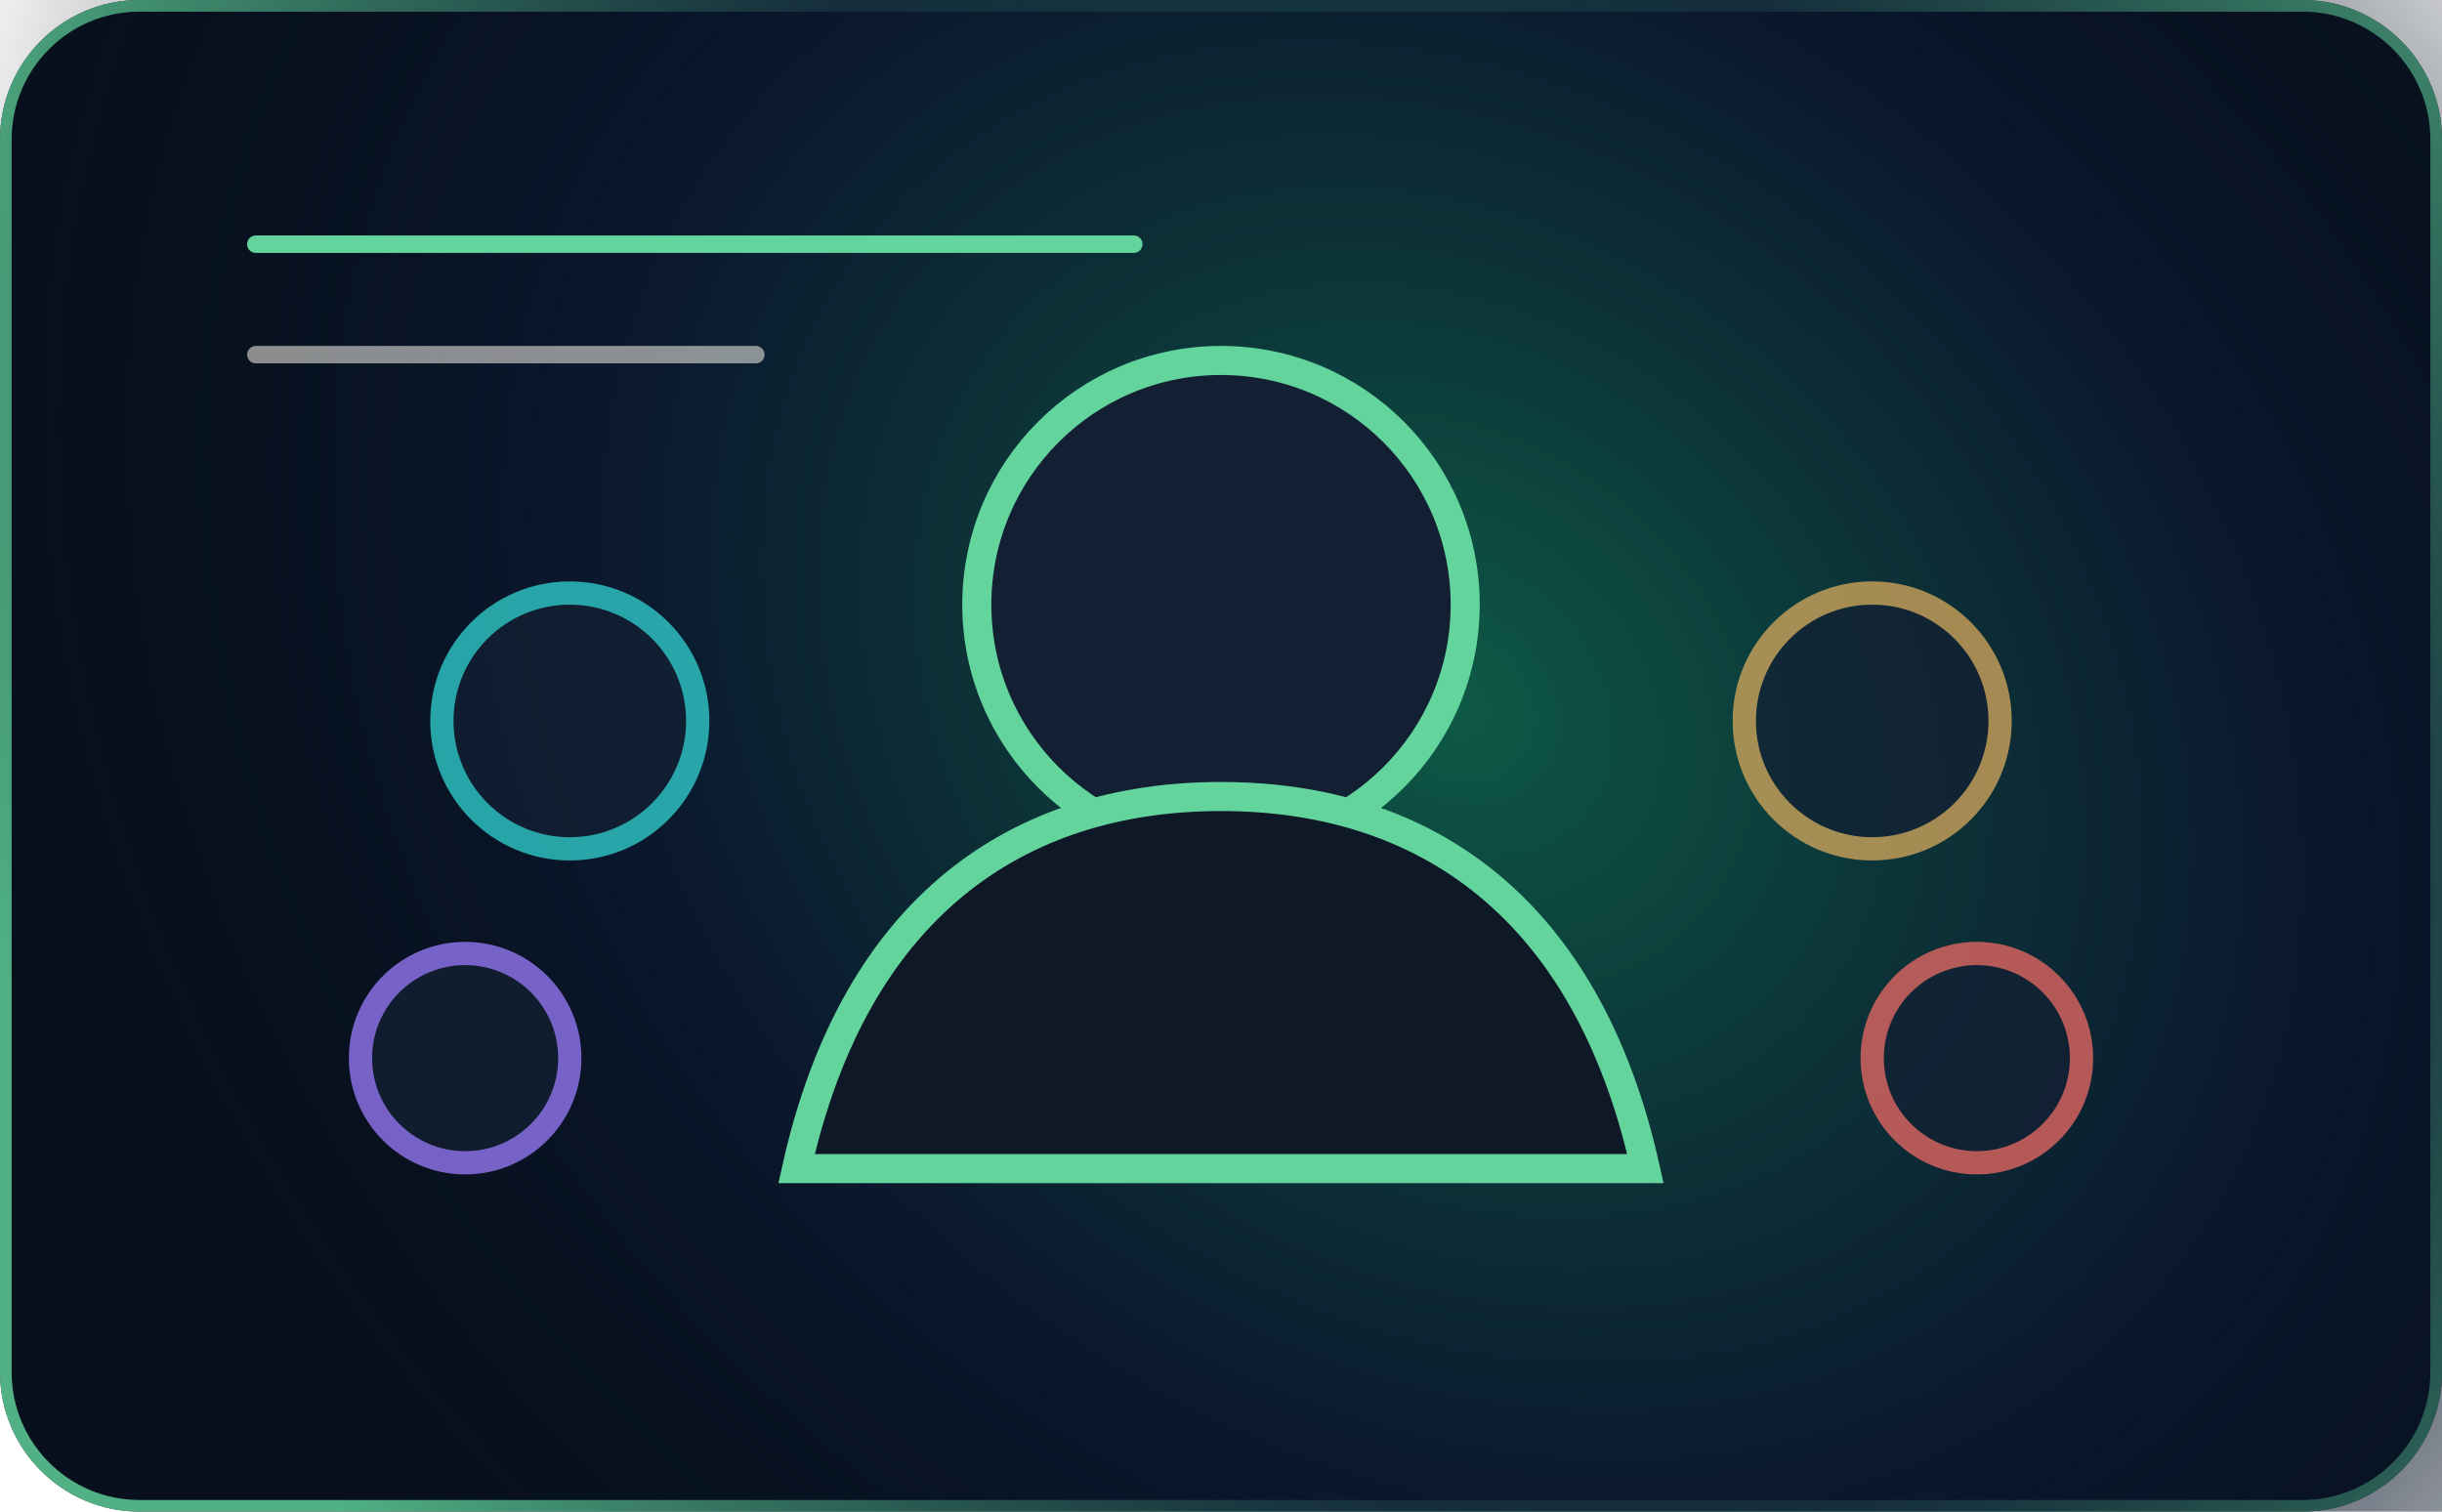
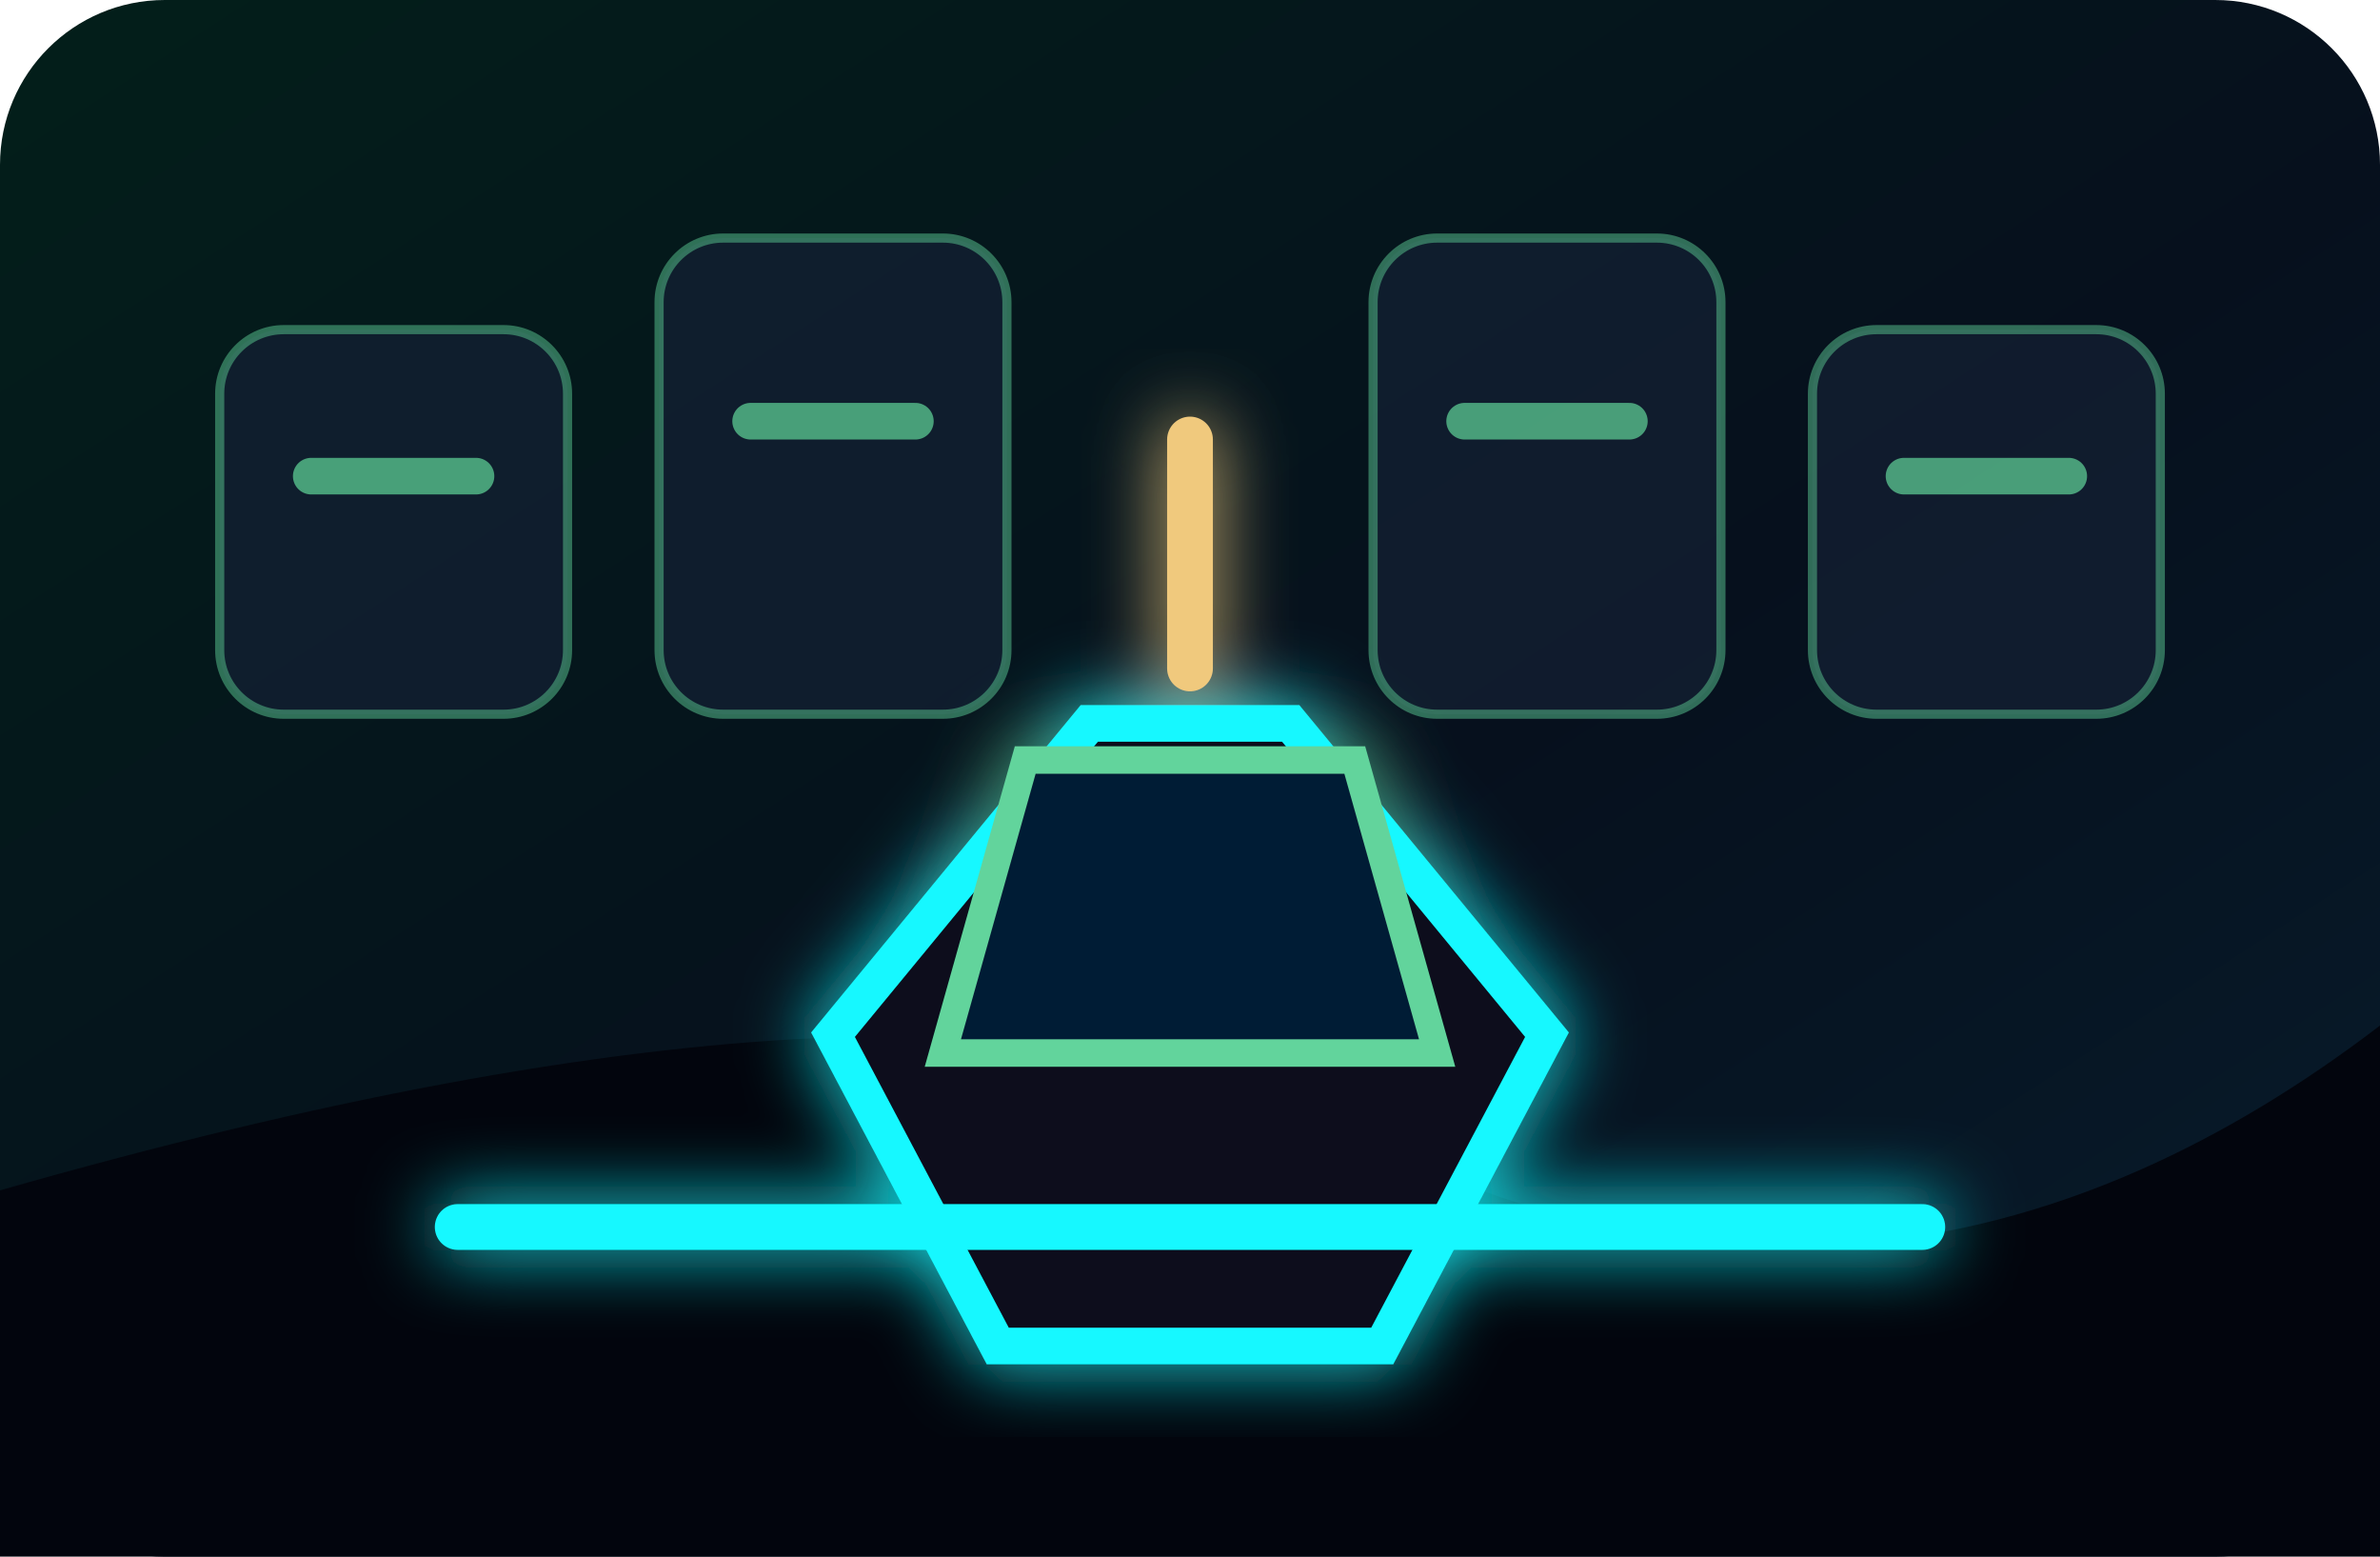
- <svg xmlns="http://www.w3.org/2000/svg" width="420" height="260" viewBox="0 0 420 260" fill="none">
-   <rect width="420" height="260" rx="24" fill="#07101C" />
-   <rect x="1" y="1" width="418" height="258" rx="23" stroke="#62D49C" stroke-opacity="0.82" stroke-width="2" />
-   <path d="M0 0H420V260H0V0Z" fill="url(#paint0_radial)" />
-   <circle cx="210" cy="104" r="42" fill="#132033" stroke="#62D49C" stroke-width="5" />
-   <path d="M137 201C147 156 175 137 210 137C245 137 273 156 283 201H137Z" fill="#0E1827" stroke="#62D49C" stroke-width="5" />
-   <g opacity="0.75">
-     <circle cx="98" cy="124" r="22" fill="#132033" stroke="#32D4D1" stroke-width="4" />
-     <circle cx="322" cy="124" r="22" fill="#132033" stroke="#D8AA5C" stroke-width="4" />
-     <circle cx="80" cy="182" r="18" fill="#132033" stroke="#9C7CFF" stroke-width="4" />
-     <circle cx="340" cy="182" r="18" fill="#132033" stroke="#EE6A64" stroke-width="4" />
+ <svg xmlns="http://www.w3.org/2000/svg" viewBox="0 0 260 170" role="img" aria-labelledby="title desc">
+   <defs>
+     <linearGradient id="bg" x1="0" y1="0" x2="1" y2="1">
+       <stop offset="0" stop-color="#031f1a" />
+       <stop offset=".55" stop-color="#06101d" />
+       <stop offset="1" stop-color="#071d2d" />
+     </linearGradient>
+     <filter id="glow">
+       <feGaussianBlur stdDeviation="4" result="b" />
+       <feMerge>
+         <feMergeNode in="b" />
+         <feMergeNode in="SourceGraphic" />
+       </feMerge>
+     </filter>
+   </defs>
+   <rect width="260" height="170" rx="18" fill="url(#bg)" />
+   <path d="M0 130c70-20 119-22 146-7 42 22 80 15 114-11v58H0z" fill="#02050d" />
+   <g opacity=".72">
+     <g fill="#132033" stroke="#62d49c" stroke-opacity=".65">
+       <rect x="24" y="36" width="38" height="42" rx="7" />
+       <rect x="72" y="26" width="38" height="52" rx="7" />
+       <rect x="150" y="26" width="38" height="52" rx="7" />
+       <rect x="198" y="36" width="38" height="42" rx="7" />
+     </g>
+     <path d="M34 52h18M82 46h18M160 46h18M208 52h18" stroke="#62d49c" stroke-width="4" stroke-linecap="round" />
  </g>
-   <path d="M44 42H195" stroke="#62D49C" stroke-width="3" stroke-linecap="round" />
-   <path d="M44 61H130" stroke="#F6F2E9" stroke-opacity="0.55" stroke-width="3" stroke-linecap="round" />
-   <defs>
-     <radialGradient id="paint0_radial" cx="0" cy="0" r="1" gradientUnits="userSpaceOnUse" gradientTransform="translate(250 121) rotate(128) scale(234 292)">
-       <stop stop-color="#0E5A46" />
-       <stop offset="0.55" stop-color="#0B1830" stop-opacity="0.86" />
-       <stop offset="1" stop-color="#07101C" stop-opacity="0" />
-     </radialGradient>
-   </defs>
+   <g filter="url(#glow)">
+     <path d="M91 113l28-34h22l28 34-18 34h-42z" fill="#07101c" stroke="#15f8ff" stroke-width="4" />
+     <path d="M112 83h36l9 32h-54z" fill="#061b34" stroke="#62d49c" stroke-width="3" />
+     <path d="M50 134h160" stroke="#15f8ff" stroke-width="5" stroke-linecap="round" />
+     <path d="M130 48v25" stroke="#f0c97d" stroke-width="5" stroke-linecap="round" />
+   </g>
</svg>
